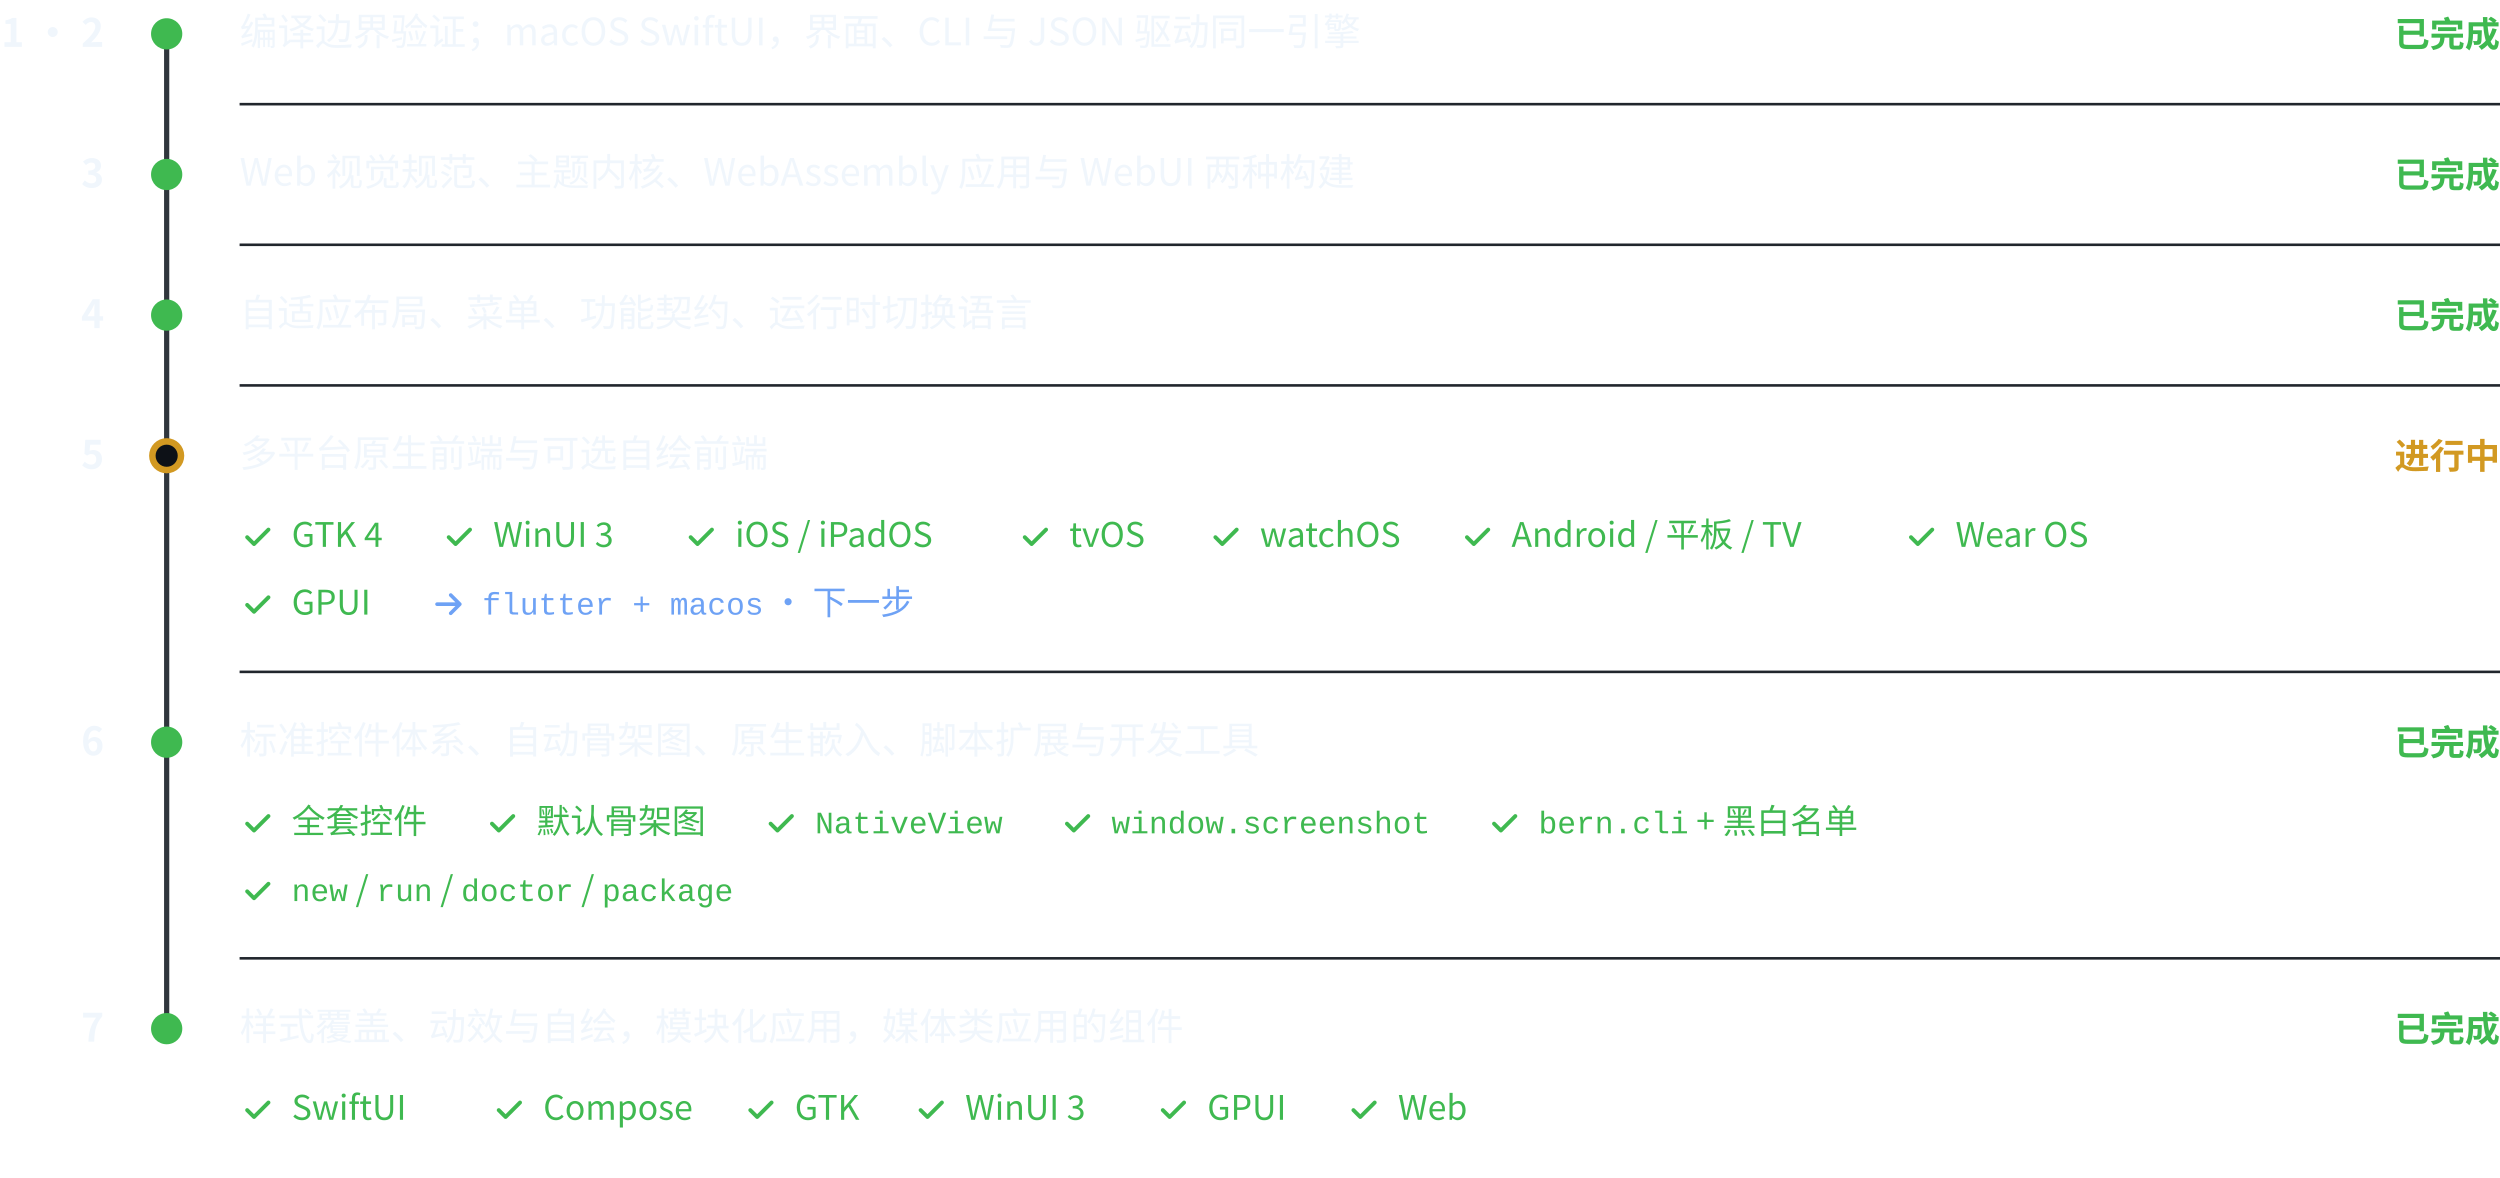
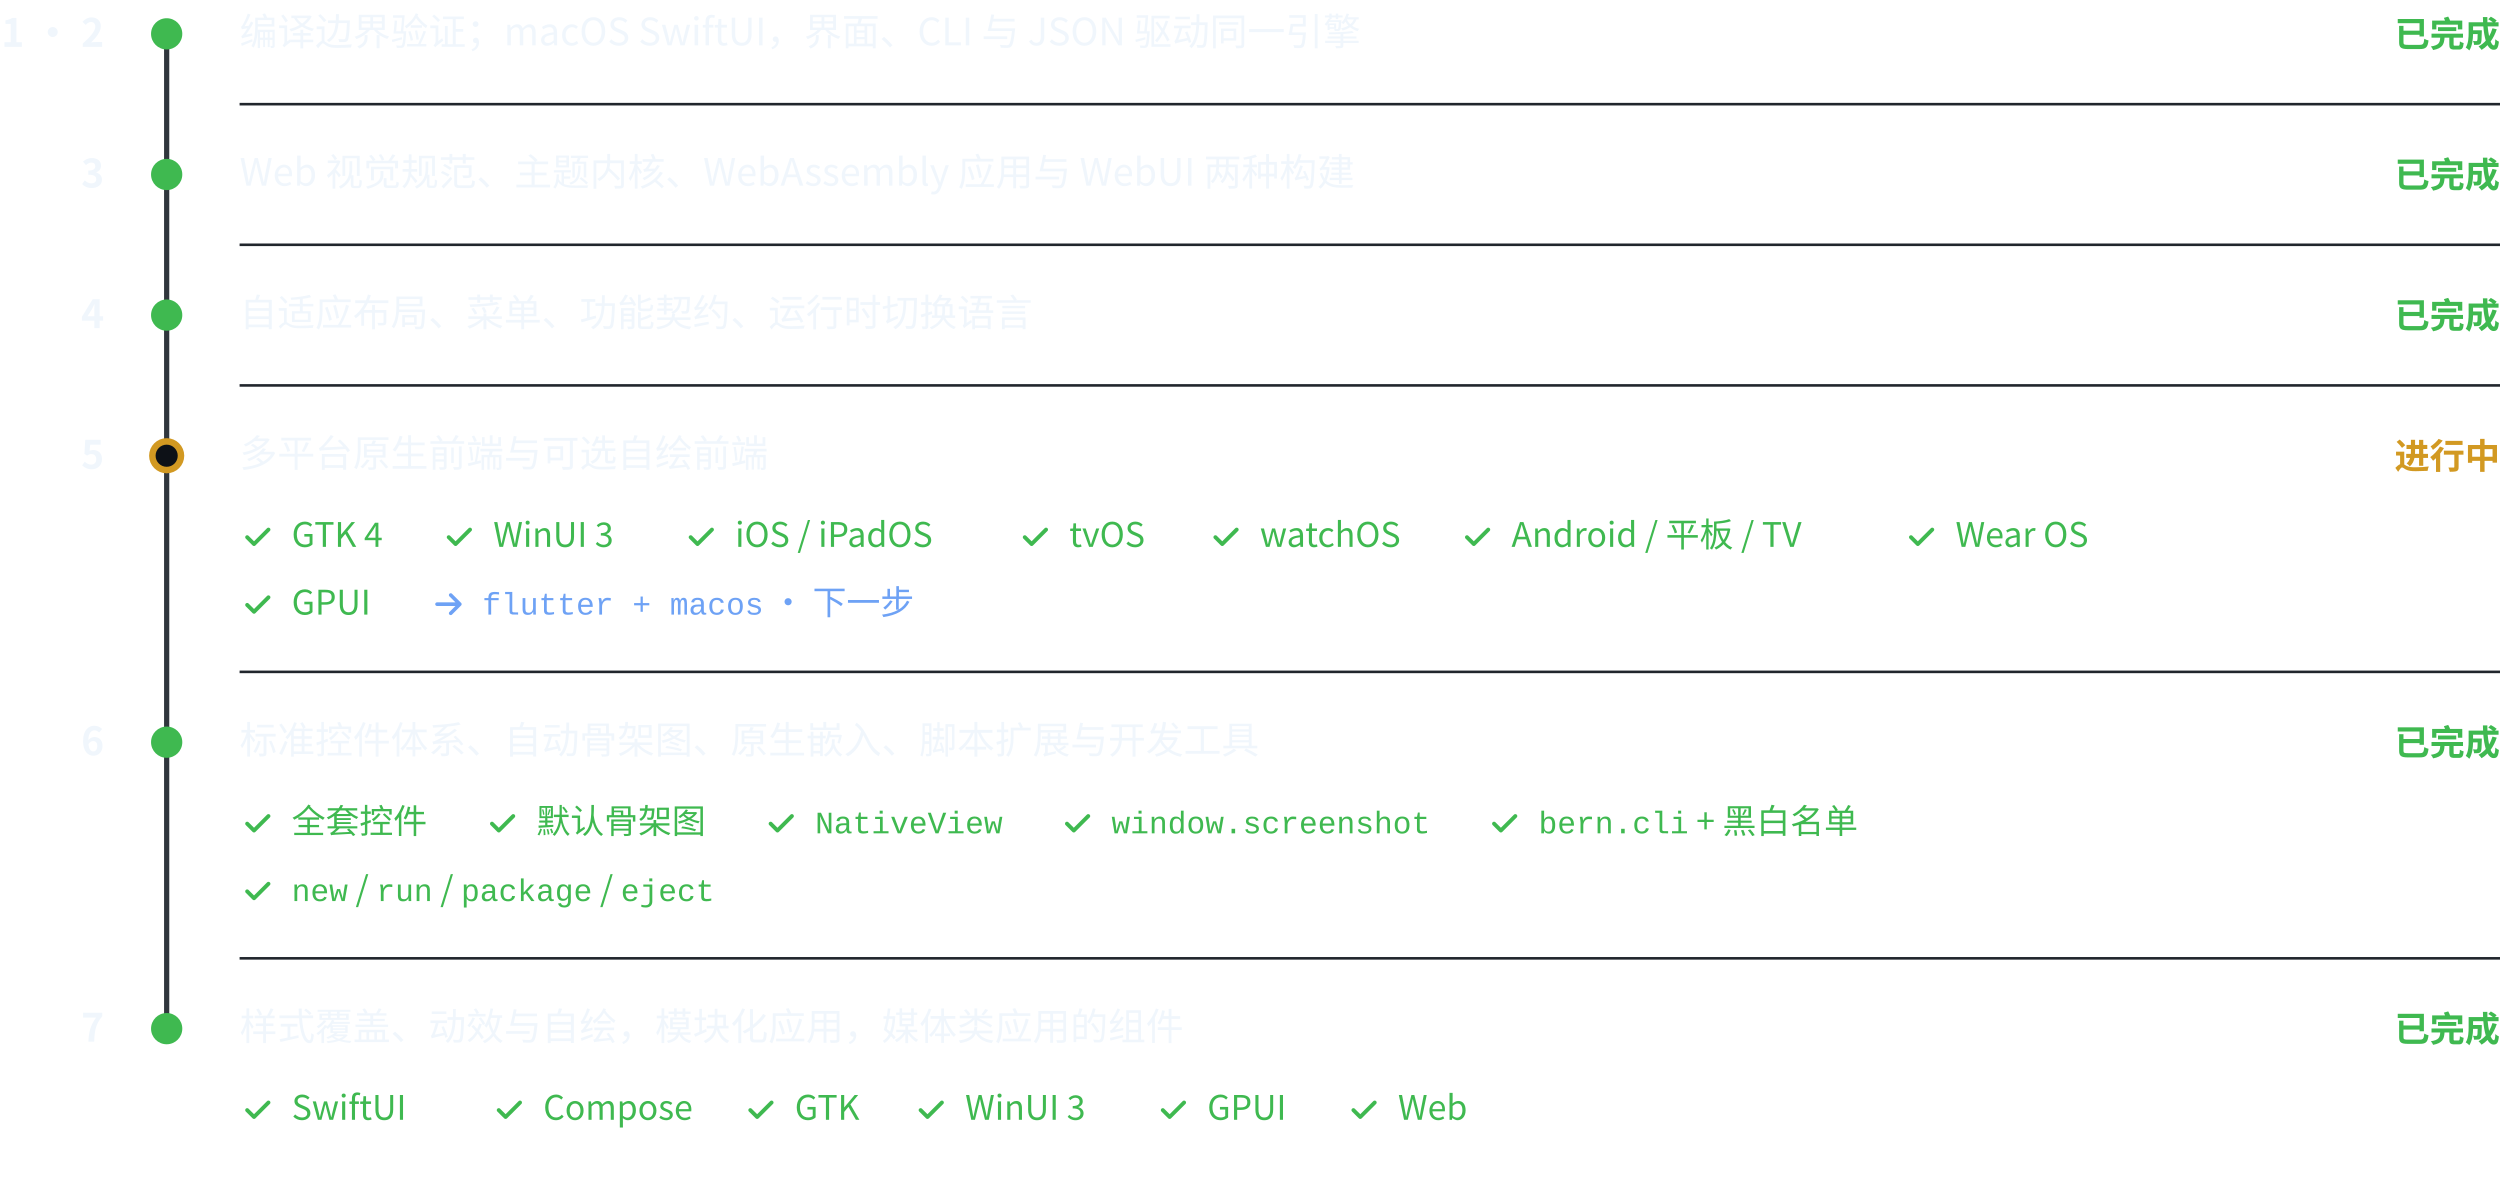
<svg xmlns="http://www.w3.org/2000/svg" viewBox="0 0 960 452" width="960" height="452" font-family="-apple-system, BlinkMacSystemFont, 'Segoe UI', 'PingFang SC', 'Hiragino Sans GB', 'Microsoft YaHei', 'Noto Sans CJK SC', 'Helvetica Neue', Arial, sans-serif">
  <defs>
    <symbol id="bern-logo" viewBox="0 0 1024 1024">
      <defs>
        <clipPath id="bern-symbol-disc">
          <circle cx="512" cy="512" r="512" />
        </clipPath>
      </defs>
      <g clip-path="url(#bern-symbol-disc)">
        <rect width="1024" height="1024" fill="#4A8BEF" />
        <path fill="#24324D" d="M 290.4 372.1 C 270.7 579.3 309.8 827.6 392.0 1060.0 L 1100 1100 L 1060.0 880.0 C 1013.0 692.2 904.4 451.5 684.3 270.5 A 14 14 0 0 0 662.4 286.5 C 693.7 364.2 711.6 444.8 715.3 529.4 A 36 36 0 0 1 691.6 564.9 C 620.6 590.7 549.5 616.5 478.5 642.4 A 36 36 0 0 1 436.0 628.1 C 383.8 547.6 344.6 461.1 317.8 369.5 A 14 14 0 0 0 290.4 372.1 Z" />
        <ellipse rx="22" ry="36" fill="#E8F4FF" transform="translate(520 760) rotate(-20)" />
        <ellipse rx="22" ry="36" fill="#E8F4FF" transform="translate(748 668) rotate(-20)" />
      </g>
    </symbol>
  </defs>
  <line x1="64" y1="13" x2="64" y2="395" stroke="#30363D" stroke-width="2" />
  <circle cx="64" cy="13" r="6" fill="#3FB950" />
  <circle cx="64" cy="67" r="6" fill="#3FB950" />
  <circle cx="64" cy="121" r="6" fill="#3FB950" />
  <circle cx="64" cy="175" r="5.5" fill="#0D1117" stroke="#D29922" stroke-width="2.5" />
  <circle cx="64" cy="285" r="6" fill="#3FB950" />
  <circle cx="64" cy="395" r="6" fill="#3FB950" />
  <text x="40" y="18" font-size="15" font-weight="700" text-anchor="end" fill="#F0F6FC">1 · 2</text>
  <text x="92.0" y="17.4" font-size="14.5" fill="#F0F6FC">编译边界验证；macOS SwiftUI，界面、CLI 与 JSON 驱动同一引擎</text>
  <text x="960.0" y="18.0" font-size="13.5" font-weight="700" fill="#3FB950" text-anchor="end">已完成</text>
  <line x1="92" y1="40.0" x2="960" y2="40.0" stroke="#21262D" />
  <text x="40" y="72" font-size="15" font-weight="700" text-anchor="end" fill="#F0F6FC">3</text>
  <text x="92.0" y="71.3" font-size="14.5" fill="#F0F6FC">Web 视觉规范、主题内核、WebAssembly 应用与 WebUI 两种构建</text>
  <text x="960.0" y="72.0" font-size="13.5" font-weight="700" fill="#3FB950" text-anchor="end">已完成</text>
  <line x1="92" y1="94.0" x2="960" y2="94.0" stroke="#21262D" />
  <text x="40" y="126" font-size="15" font-weight="700" text-anchor="end" fill="#F0F6FC">4</text>
  <text x="92.0" y="125.3" font-size="14.5" fill="#F0F6FC">自适应布局、菜单、功能契约、运行时切换语言</text>
  <text x="960.0" y="126.0" font-size="13.5" font-weight="700" fill="#3FB950" text-anchor="end">已完成</text>
  <line x1="92" y1="148.0" x2="960" y2="148.0" stroke="#21262D" />
  <text x="40" y="180" font-size="15" font-weight="700" text-anchor="end" fill="#F0F6FC">5</text>
  <text x="92.0" y="179.3" font-size="14.5" fill="#F0F6FC">多平台原生前端与可选自绘前端</text>
  <g transform="translate(92.0 210.0)">
    <g transform="translate(0.0 -11.0) scale(0.5833)" fill="none" stroke="#3FB950" stroke-width="2.6" stroke-linecap="round" stroke-linejoin="round" color="#3FB950">
      <path d="m5 12.5 4.5 4.5L19 7.5" />
    </g>
    <text x="20" y="0" font-size="13" font-weight="500" fill="#3FB950">GTK 4</text>
  </g>
  <g transform="translate(169.4 210.0)">
    <g transform="translate(0.0 -11.0) scale(0.5833)" fill="none" stroke="#3FB950" stroke-width="2.6" stroke-linecap="round" stroke-linejoin="round" color="#3FB950">
      <path d="m5 12.5 4.5 4.5L19 7.5" />
    </g>
    <text x="20" y="0" font-size="13" font-weight="500" fill="#3FB950">WinUI 3</text>
  </g>
  <g transform="translate(262.3 210.0)">
    <g transform="translate(0.0 -11.0) scale(0.5833)" fill="none" stroke="#3FB950" stroke-width="2.6" stroke-linecap="round" stroke-linejoin="round" color="#3FB950">
      <path d="m5 12.5 4.5 4.5L19 7.5" />
    </g>
    <text x="20" y="0" font-size="13" font-weight="500" fill="#3FB950">iOS / iPadOS</text>
  </g>
  <g transform="translate(390.6 210.0)">
    <g transform="translate(0.0 -11.0) scale(0.5833)" fill="none" stroke="#3FB950" stroke-width="2.6" stroke-linecap="round" stroke-linejoin="round" color="#3FB950">
      <path d="m5 12.5 4.5 4.5L19 7.5" />
    </g>
    <text x="20" y="0" font-size="13" font-weight="500" fill="#3FB950">tvOS</text>
  </g>
  <g transform="translate(463.8 210.0)">
    <g transform="translate(0.0 -11.0) scale(0.5833)" fill="none" stroke="#3FB950" stroke-width="2.6" stroke-linecap="round" stroke-linejoin="round" color="#3FB950">
      <path d="m5 12.5 4.5 4.5L19 7.5" />
    </g>
    <text x="20" y="0" font-size="13" font-weight="500" fill="#3FB950">watchOS</text>
  </g>
  <g transform="translate(560.4 210.0)">
    <g transform="translate(0.0 -11.0) scale(0.5833)" fill="none" stroke="#3FB950" stroke-width="2.6" stroke-linecap="round" stroke-linejoin="round" color="#3FB950">
      <path d="m5 12.5 4.5 4.5L19 7.5" />
    </g>
    <text x="20" y="0" font-size="13" font-weight="500" fill="#3FB950">Android / 平板 / TV</text>
  </g>
  <g transform="translate(730.9 210.0)">
    <g transform="translate(0.0 -11.0) scale(0.5833)" fill="none" stroke="#3FB950" stroke-width="2.6" stroke-linecap="round" stroke-linejoin="round" color="#3FB950">
      <path d="m5 12.5 4.5 4.5L19 7.5" />
    </g>
    <text x="20" y="0" font-size="13" font-weight="500" fill="#3FB950">Wear OS</text>
  </g>
  <g transform="translate(92.0 236.0)">
    <g transform="translate(0.0 -11.0) scale(0.5833)" fill="none" stroke="#3FB950" stroke-width="2.6" stroke-linecap="round" stroke-linejoin="round" color="#3FB950">
      <path d="m5 12.5 4.5 4.5L19 7.5" />
    </g>
    <text x="20" y="0" font-size="13" font-weight="500" fill="#3FB950">GPUI</text>
  </g>
  <g transform="translate(165.2 236.0)">
    <g transform="translate(0.0 -11.0) scale(0.5833)" fill="none" stroke="#6EA2F5" stroke-width="2.4" stroke-linecap="round" stroke-linejoin="round" color="#6EA2F5">
      <path d="M4.5 12h15M13.5 6l6 6-6 6" />
    </g>
    <text x="20" y="0" font-size="13" font-weight="500" fill="#6EA2F5">
      <tspan font-family="ui-monospace, SFMono-Regular, Menlo, Consolas, 'Liberation Mono', monospace" font-size="12.0" fill="#6EA2F5">flutter + macos</tspan> · 下一步</text>
  </g>
  <text x="960.0" y="180.0" font-size="13.5" font-weight="700" fill="#D29922" text-anchor="end">进行中</text>
  <line x1="92" y1="258.0" x2="960" y2="258.0" stroke="#21262D" />
  <text x="40" y="290" font-size="15" font-weight="700" text-anchor="end" fill="#F0F6FC">6</text>
  <text x="92.0" y="289.4" font-size="14.5" fill="#F0F6FC">标准控件体系、自动骨架图、原生嵌入、脚本扩展与开发工具</text>
  <g transform="translate(92.0 320.0)">
    <g transform="translate(0.0 -11.0) scale(0.5833)" fill="none" stroke="#3FB950" stroke-width="2.6" stroke-linecap="round" stroke-linejoin="round" color="#3FB950">
      <path d="m5 12.5 4.5 4.5L19 7.5" />
    </g>
    <text x="20" y="0" font-size="13" font-weight="500" fill="#3FB950">全套控件</text>
  </g>
  <g transform="translate(186.0 320.0)">
    <g transform="translate(0.0 -11.0) scale(0.5833)" fill="none" stroke="#3FB950" stroke-width="2.6" stroke-linecap="round" stroke-linejoin="round" color="#3FB950">
      <path d="m5 12.5 4.5 4.5L19 7.5" />
    </g>
    <text x="20" y="0" font-size="13" font-weight="500" fill="#3FB950">默认骨架图</text>
  </g>
  <g transform="translate(293.0 320.0)">
    <g transform="translate(0.0 -11.0) scale(0.5833)" fill="none" stroke="#3FB950" stroke-width="2.6" stroke-linecap="round" stroke-linejoin="round" color="#3FB950">
      <path d="m5 12.5 4.5 4.5L19 7.5" />
    </g>
    <text x="20" y="0" font-size="13" font-weight="500" fill="#3FB950">
      <tspan font-family="ui-monospace, SFMono-Regular, Menlo, Consolas, 'Liberation Mono', monospace" font-size="12.0" fill="#3FB950">NativeView</tspan>
    </text>
  </g>
  <g transform="translate(406.8 320.0)">
    <g transform="translate(0.0 -11.0) scale(0.5833)" fill="none" stroke="#3FB950" stroke-width="2.6" stroke-linecap="round" stroke-linejoin="round" color="#3FB950">
      <path d="m5 12.5 4.5 4.5L19 7.5" />
    </g>
    <text x="20" y="0" font-size="13" font-weight="500" fill="#3FB950">
      <tspan font-family="ui-monospace, SFMono-Regular, Menlo, Consolas, 'Liberation Mono', monospace" font-size="12.0" fill="#3FB950">window.screenshot</tspan>
    </text>
  </g>
  <g transform="translate(570.8 320.0)">
    <g transform="translate(0.0 -11.0) scale(0.5833)" fill="none" stroke="#3FB950" stroke-width="2.6" stroke-linecap="round" stroke-linejoin="round" color="#3FB950">
      <path d="m5 12.5 4.5 4.5L19 7.5" />
    </g>
    <text x="20" y="0" font-size="13" font-weight="500" fill="#3FB950">
      <tspan font-family="ui-monospace, SFMono-Regular, Menlo, Consolas, 'Liberation Mono', monospace" font-size="12.0" fill="#3FB950">bern.cli</tspan> + 黑白名单</text>
  </g>
  <g transform="translate(92.0 346.0)">
    <g transform="translate(0.0 -11.0) scale(0.5833)" fill="none" stroke="#3FB950" stroke-width="2.6" stroke-linecap="round" stroke-linejoin="round" color="#3FB950">
      <path d="m5 12.5 4.5 4.5L19 7.5" />
    </g>
    <text x="20" y="0" font-size="13" font-weight="500" fill="#3FB950">
-       <tspan font-family="ui-monospace, SFMono-Regular, Menlo, Consolas, 'Liberation Mono', monospace" font-size="12.0" fill="#3FB950">new</tspan> / <tspan font-family="ui-monospace, SFMono-Regular, Menlo, Consolas, 'Liberation Mono', monospace" font-size="12.0" fill="#3FB950">run</tspan> / <tspan font-family="ui-monospace, SFMono-Regular, Menlo, Consolas, 'Liberation Mono', monospace" font-size="12.0" fill="#3FB950">doctor</tspan> / <tspan font-family="ui-monospace, SFMono-Regular, Menlo, Consolas, 'Liberation Mono', monospace" font-size="12.0" fill="#3FB950">package</tspan>
+       <tspan font-family="ui-monospace, SFMono-Regular, Menlo, Consolas, 'Liberation Mono', monospace" font-size="12.0" fill="#3FB950">new</tspan> / <tspan font-family="ui-monospace, SFMono-Regular, Menlo, Consolas, 'Liberation Mono', monospace" font-size="12.0" fill="#3FB950">run</tspan> / <tspan font-family="ui-monospace, SFMono-Regular, Menlo, Consolas, 'Liberation Mono', monospace" font-size="12.0" fill="#3FB950">package</tspan> / <tspan font-family="ui-monospace, SFMono-Regular, Menlo, Consolas, 'Liberation Mono', monospace" font-size="12.0" fill="#3FB950">eject</tspan>
    </text>
  </g>
  <text x="960.0" y="290.0" font-size="13.5" font-weight="700" fill="#3FB950" text-anchor="end">已完成</text>
  <line x1="92" y1="368.0" x2="960" y2="368.0" stroke="#21262D" />
  <text x="40" y="400" font-size="15" font-weight="700" text-anchor="end" fill="#F0F6FC">7</text>
  <text x="92.0" y="399.4" font-size="14.5" fill="#F0F6FC">样式覆盖、动效与自绘，模块化应用，媒体类应用的组件</text>
  <g transform="translate(92.0 430.0)">
    <g transform="translate(0.0 -11.0) scale(0.5833)" fill="none" stroke="#3FB950" stroke-width="2.6" stroke-linecap="round" stroke-linejoin="round" color="#3FB950">
      <path d="m5 12.5 4.5 4.5L19 7.5" />
    </g>
    <text x="20" y="0" font-size="13" font-weight="500" fill="#3FB950">SwiftUI</text>
  </g>
  <g transform="translate(188.6 430.0)">
    <g transform="translate(0.0 -11.0) scale(0.5833)" fill="none" stroke="#3FB950" stroke-width="2.6" stroke-linecap="round" stroke-linejoin="round" color="#3FB950">
      <path d="m5 12.5 4.5 4.5L19 7.5" />
    </g>
    <text x="20" y="0" font-size="13" font-weight="500" fill="#3FB950">Compose</text>
  </g>
  <g transform="translate(285.2 430.0)">
    <g transform="translate(0.0 -11.0) scale(0.5833)" fill="none" stroke="#3FB950" stroke-width="2.6" stroke-linecap="round" stroke-linejoin="round" color="#3FB950">
      <path d="m5 12.5 4.5 4.5L19 7.5" />
    </g>
    <text x="20" y="0" font-size="13" font-weight="500" fill="#3FB950">GTK</text>
  </g>
  <g transform="translate(350.6 430.0)">
    <g transform="translate(0.0 -11.0) scale(0.5833)" fill="none" stroke="#3FB950" stroke-width="2.6" stroke-linecap="round" stroke-linejoin="round" color="#3FB950">
      <path d="m5 12.5 4.5 4.5L19 7.5" />
    </g>
    <text x="20" y="0" font-size="13" font-weight="500" fill="#3FB950">WinUI 3</text>
  </g>
  <g transform="translate(443.6 430.0)">
    <g transform="translate(0.0 -11.0) scale(0.5833)" fill="none" stroke="#3FB950" stroke-width="2.6" stroke-linecap="round" stroke-linejoin="round" color="#3FB950">
      <path d="m5 12.5 4.5 4.5L19 7.5" />
    </g>
    <text x="20" y="0" font-size="13" font-weight="500" fill="#3FB950">GPUI</text>
  </g>
  <g transform="translate(516.8 430.0)">
    <g transform="translate(0.0 -11.0) scale(0.5833)" fill="none" stroke="#3FB950" stroke-width="2.6" stroke-linecap="round" stroke-linejoin="round" color="#3FB950">
      <path d="m5 12.5 4.5 4.5L19 7.5" />
    </g>
    <text x="20" y="0" font-size="13" font-weight="500" fill="#3FB950">Web</text>
  </g>
  <text x="960.0" y="400.0" font-size="13.5" font-weight="700" fill="#3FB950" text-anchor="end">已完成</text>
</svg>
